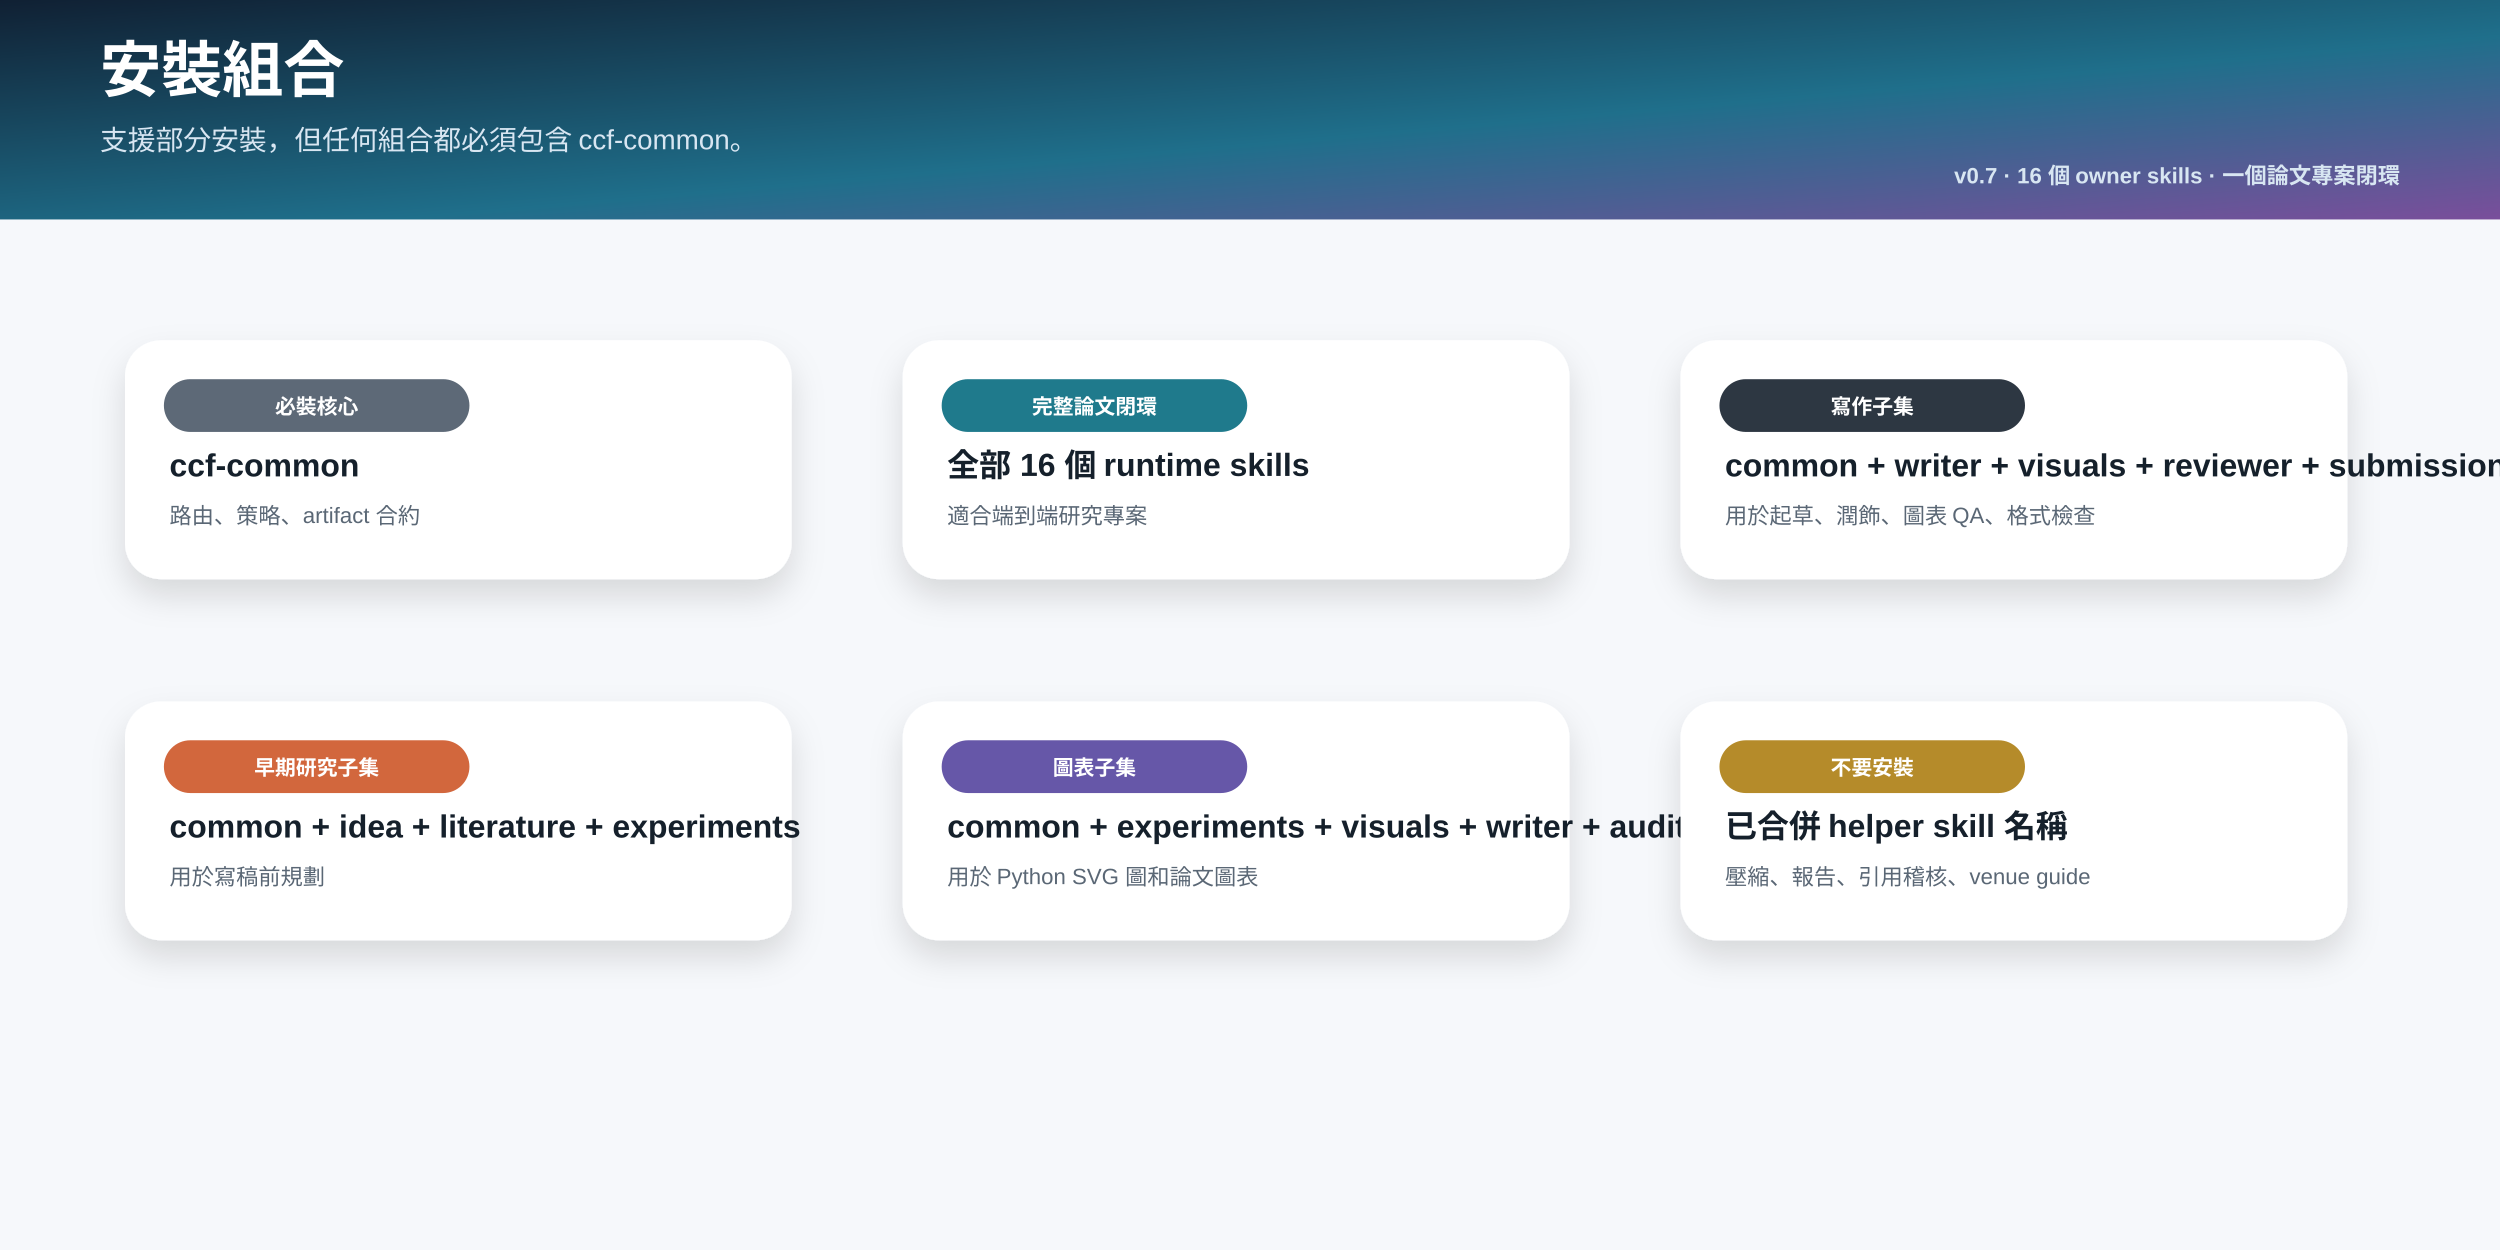
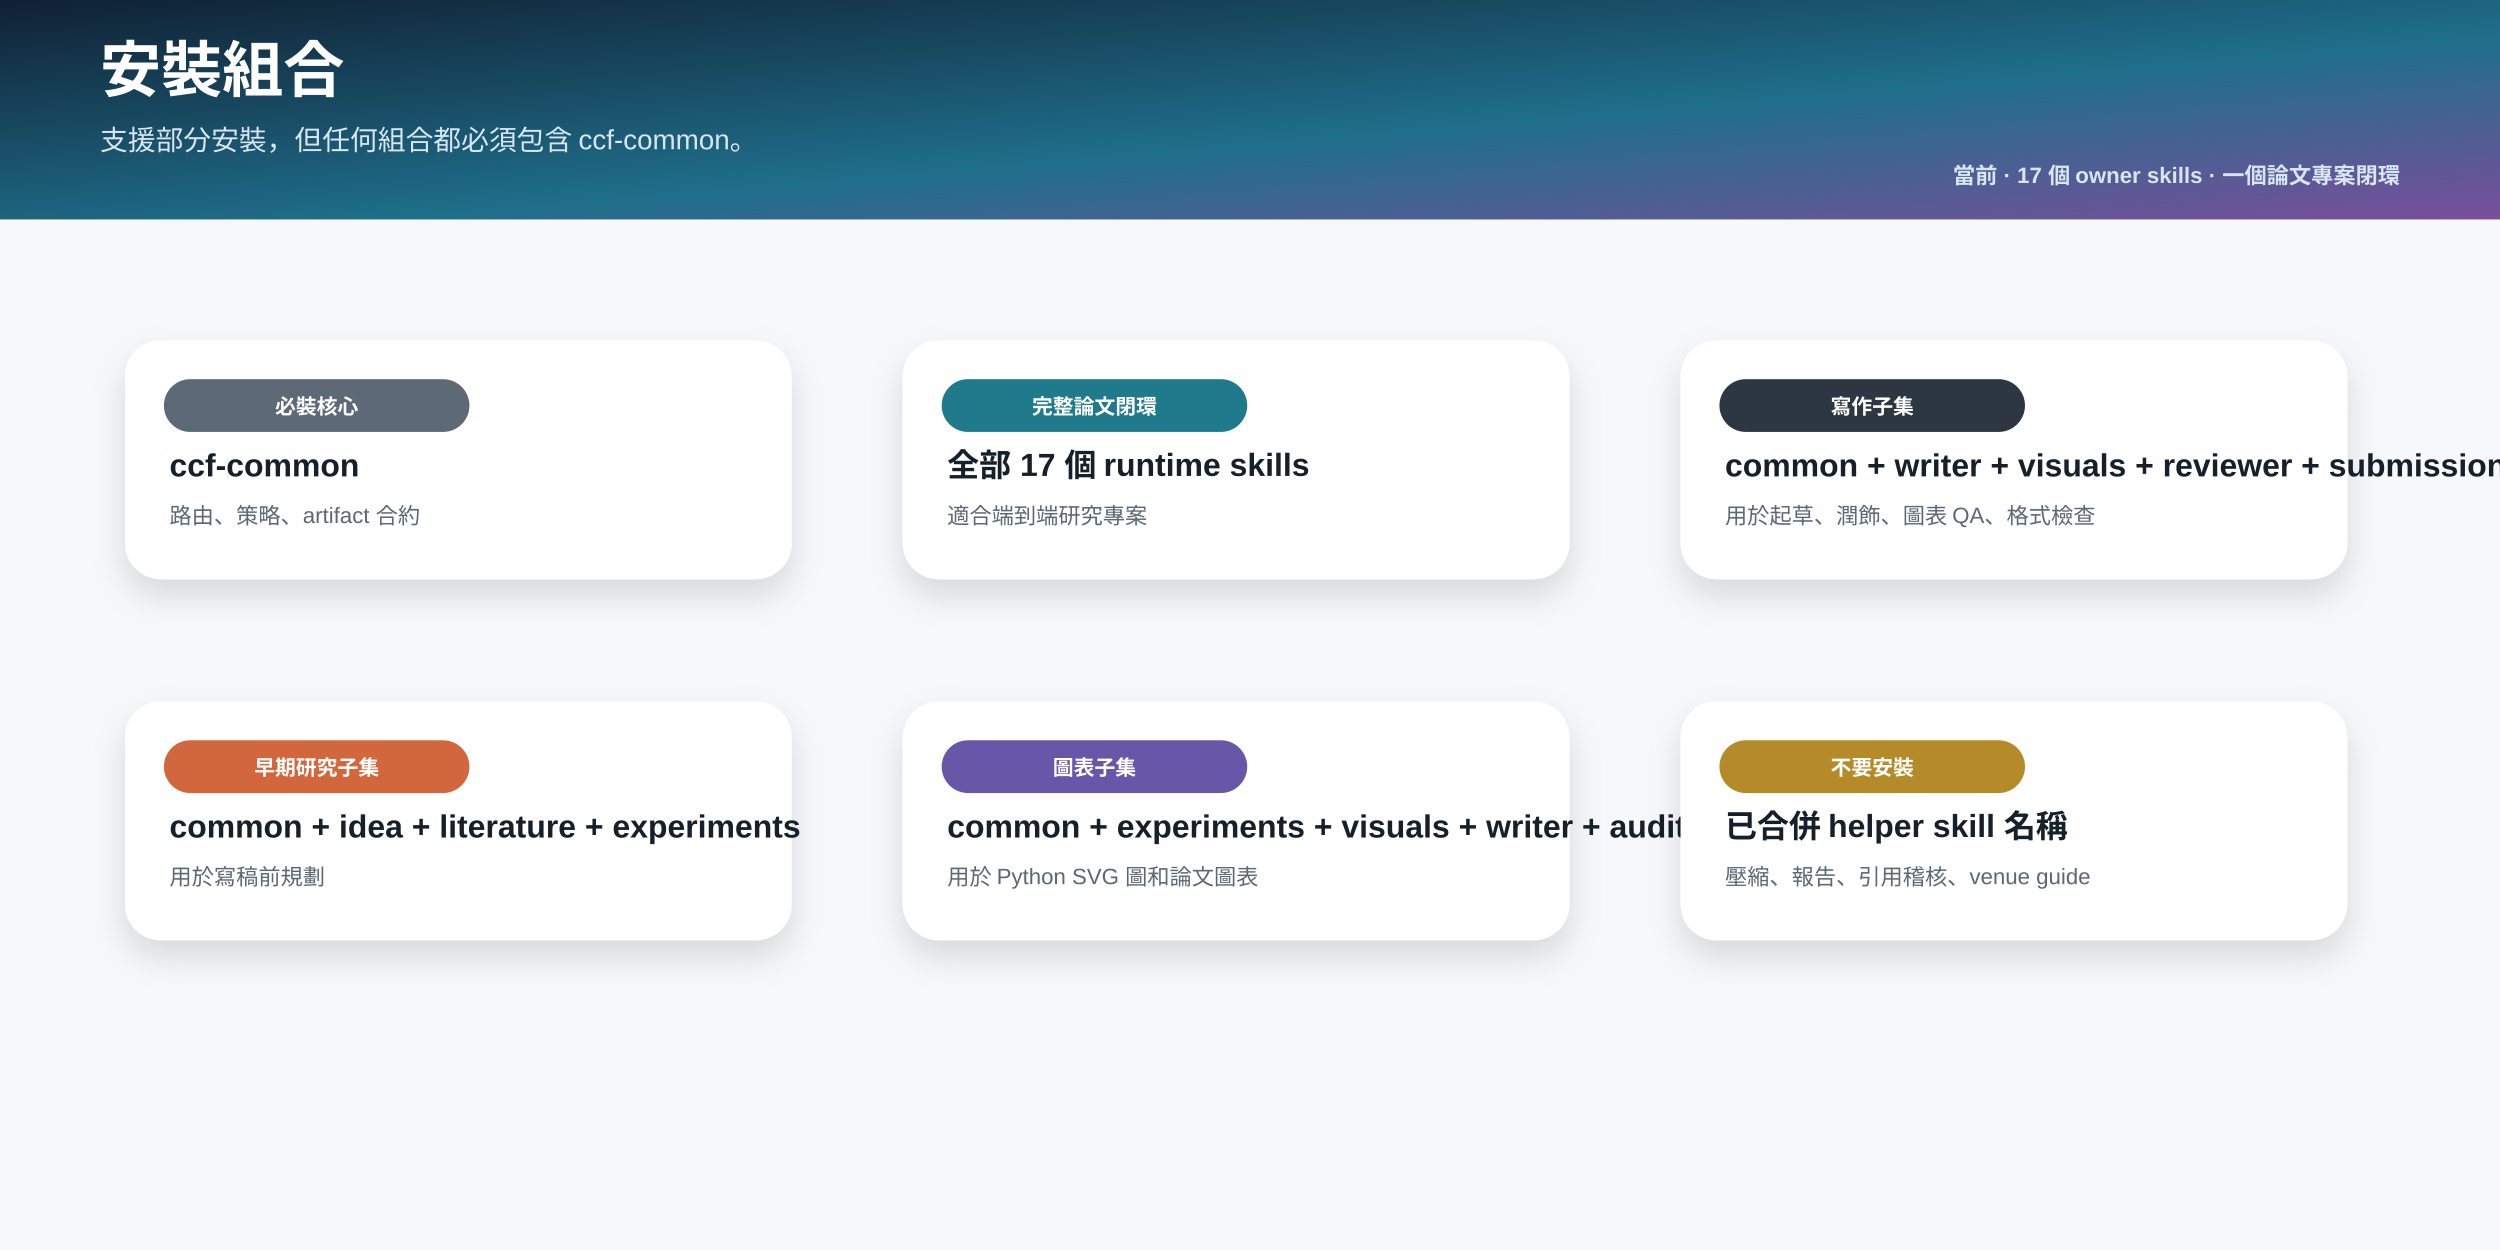
<svg xmlns="http://www.w3.org/2000/svg" width="1800" height="900" viewBox="0 0 1800 900">
  <defs>
    <linearGradient id="header" x1="0" y1="0" x2="1" y2="1">
      <stop offset="0" stop-color="#102033" />
      <stop offset="0.58" stop-color="#1F6F8B" />
      <stop offset="1" stop-color="#7A4E9B" />
    </linearGradient>
    <filter id="shadow" x="-20%" y="-20%" width="140%" height="160%">
      <feDropShadow dx="0" dy="12" stdDeviation="12" flood-color="#0B1826" flood-opacity="0.13" />
    </filter>
    <marker id="arrow" markerWidth="13" markerHeight="13" refX="11" refY="6.5" orient="auto">
      <path d="M2,2 L11,6.5 L2,11 Z" fill="#7B8794" />
    </marker>
  </defs>
  <style>text{font-family:Microsoft JhengHei, Segoe UI, Arial, sans-serif;dominant-baseline:auto} .mono{font-family:Consolas,Menlo,monospace}</style>
  <rect x="0" y="0" width="1800" height="900" rx="0" fill="#F6F8FB" stroke="none" stroke-width="2" />
  <rect x="0" y="0" width="1800" height="158" rx="0" fill="url(#header)" stroke="none" stroke-width="2" />
  <text x="72" y="66" font-size="44" font-weight="850" fill="#FFFFFF" text-anchor="start">安裝組合</text>
  <text x="72" y="108" font-size="20" font-weight="500" fill="#D8E6F2" text-anchor="start">支援部分安裝，但任何組合都必須包含 ccf-common。</text>
-   <text x="1728" y="132" font-size="16" font-weight="650" fill="#D8E6F2" text-anchor="end">v0.7 · 16 個 owner skills · 一個論文專案閉環</text>
+   <text x="1728" y="132" font-size="16" font-weight="650" fill="#D8E6F2" text-anchor="end">當前 · 17 個 owner skills · 一個論文專案閉環</text>
  <rect x="90" y="245" width="480" height="172" rx="26" fill="#FFFFFF" stroke="none" stroke-width="2" filter="url(#shadow)" />
  <rect x="118" y="273" width="220" height="38" rx="19" fill="#5D6977" stroke="none" stroke-width="2" />
  <text x="228" y="298" font-size="15" font-weight="760" fill="#FFFFFF" text-anchor="middle">必裝核心</text>
  <text x="122" y="343" font-size="23" font-weight="820" fill="#15202B" text-anchor="start">ccf-common</text>
  <text x="122" y="377" font-size="16" font-weight="520" fill="#5A6775" text-anchor="start">路由、策略、artifact 合約</text>
  <rect x="650" y="245" width="480" height="172" rx="26" fill="#FFFFFF" stroke="none" stroke-width="2" filter="url(#shadow)" />
  <rect x="678" y="273" width="220" height="38" rx="19" fill="#1F7A8C" stroke="none" stroke-width="2" />
  <text x="788" y="298" font-size="15" font-weight="760" fill="#FFFFFF" text-anchor="middle">完整論文閉環</text>
-   <text x="682" y="343" font-size="23" font-weight="820" fill="#15202B" text-anchor="start">全部 16 個 runtime skills</text>
+   <text x="682" y="343" font-size="23" font-weight="820" fill="#15202B" text-anchor="start">全部 17 個 runtime skills</text>
  <text x="682" y="377" font-size="16" font-weight="520" fill="#5A6775" text-anchor="start">適合端到端研究專案</text>
  <rect x="1210" y="245" width="480" height="172" rx="26" fill="#FFFFFF" stroke="none" stroke-width="2" filter="url(#shadow)" />
  <rect x="1238" y="273" width="220" height="38" rx="19" fill="#2D3742" stroke="none" stroke-width="2" />
  <text x="1348" y="298" font-size="15" font-weight="760" fill="#FFFFFF" text-anchor="middle">寫作子集</text>
  <text x="1242" y="343" font-size="23" font-weight="820" fill="#15202B" text-anchor="start">common + writer + visuals + reviewer + submission</text>
  <text x="1242" y="377" font-size="16" font-weight="520" fill="#5A6775" text-anchor="start">用於起草、潤飾、圖表 QA、格式檢查</text>
  <rect x="90" y="505" width="480" height="172" rx="26" fill="#FFFFFF" stroke="none" stroke-width="2" filter="url(#shadow)" />
  <rect x="118" y="533" width="220" height="38" rx="19" fill="#D2673D" stroke="none" stroke-width="2" />
  <text x="228" y="558" font-size="15" font-weight="760" fill="#FFFFFF" text-anchor="middle">早期研究子集</text>
  <text x="122" y="603" font-size="23" font-weight="820" fill="#15202B" text-anchor="start">common + idea + literature + experiments</text>
  <text x="122" y="637" font-size="16" font-weight="520" fill="#5A6775" text-anchor="start">用於寫稿前規劃</text>
  <rect x="650" y="505" width="480" height="172" rx="26" fill="#FFFFFF" stroke="none" stroke-width="2" filter="url(#shadow)" />
  <rect x="678" y="533" width="220" height="38" rx="19" fill="#6657A8" stroke="none" stroke-width="2" />
  <text x="788" y="558" font-size="15" font-weight="760" fill="#FFFFFF" text-anchor="middle">圖表子集</text>
  <text x="682" y="603" font-size="23" font-weight="820" fill="#15202B" text-anchor="start">common + experiments + visuals + writer + audit</text>
  <text x="682" y="637" font-size="16" font-weight="520" fill="#5A6775" text-anchor="start">用於 Python SVG 圖和論文圖表</text>
  <rect x="1210" y="505" width="480" height="172" rx="26" fill="#FFFFFF" stroke="none" stroke-width="2" filter="url(#shadow)" />
  <rect x="1238" y="533" width="220" height="38" rx="19" fill="#B58B2A" stroke="none" stroke-width="2" />
  <text x="1348" y="558" font-size="15" font-weight="760" fill="#FFFFFF" text-anchor="middle">不要安裝</text>
  <text x="1242" y="603" font-size="23" font-weight="820" fill="#15202B" text-anchor="start">已合併 helper skill 名稱</text>
  <text x="1242" y="637" font-size="16" font-weight="520" fill="#5A6775" text-anchor="start">壓縮、報告、引用稽核、venue guide</text>
</svg>
